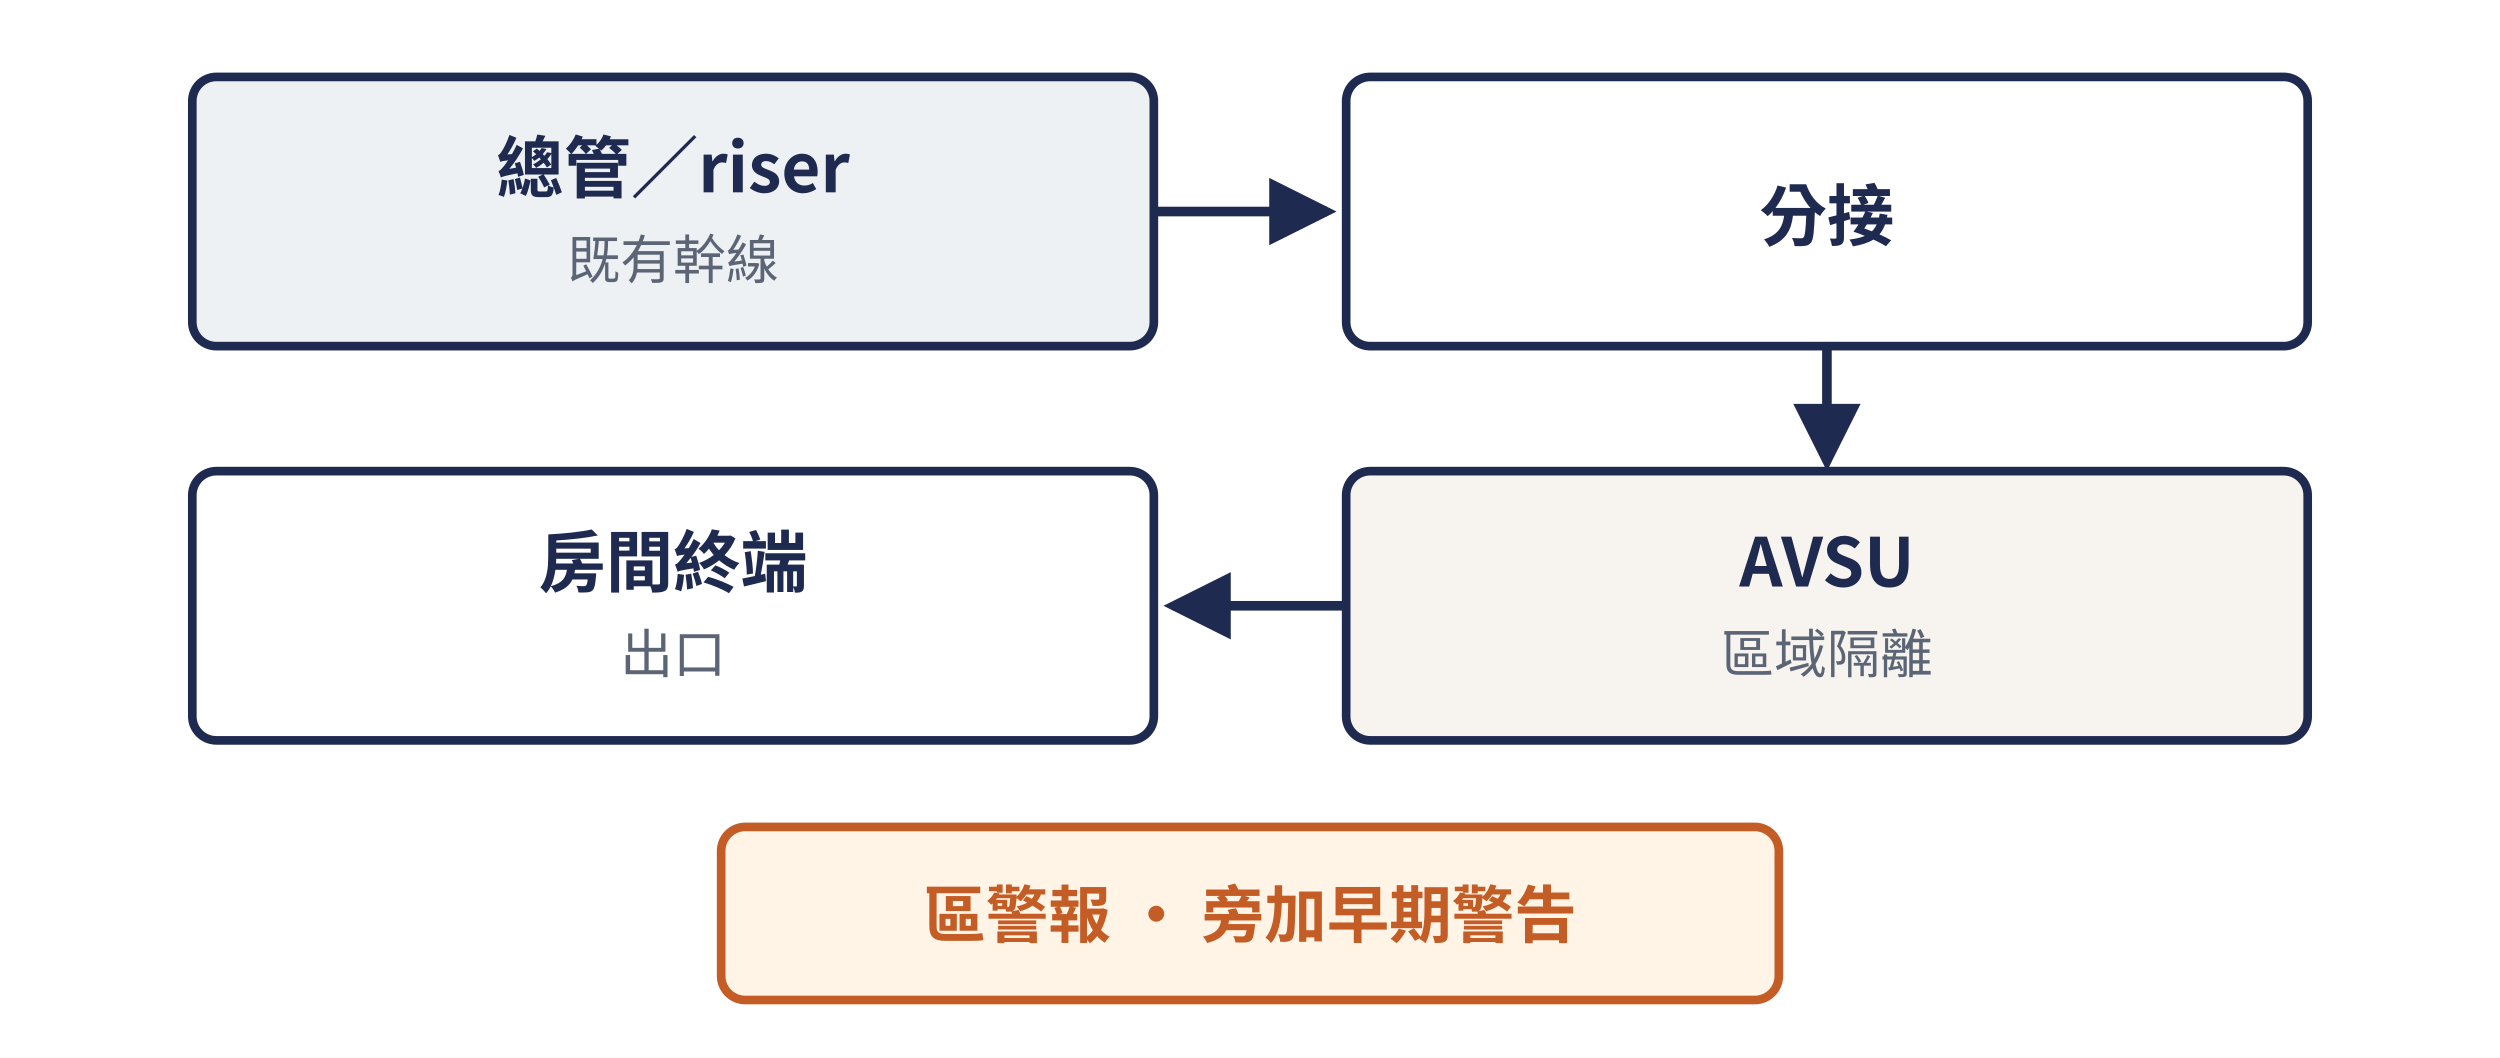
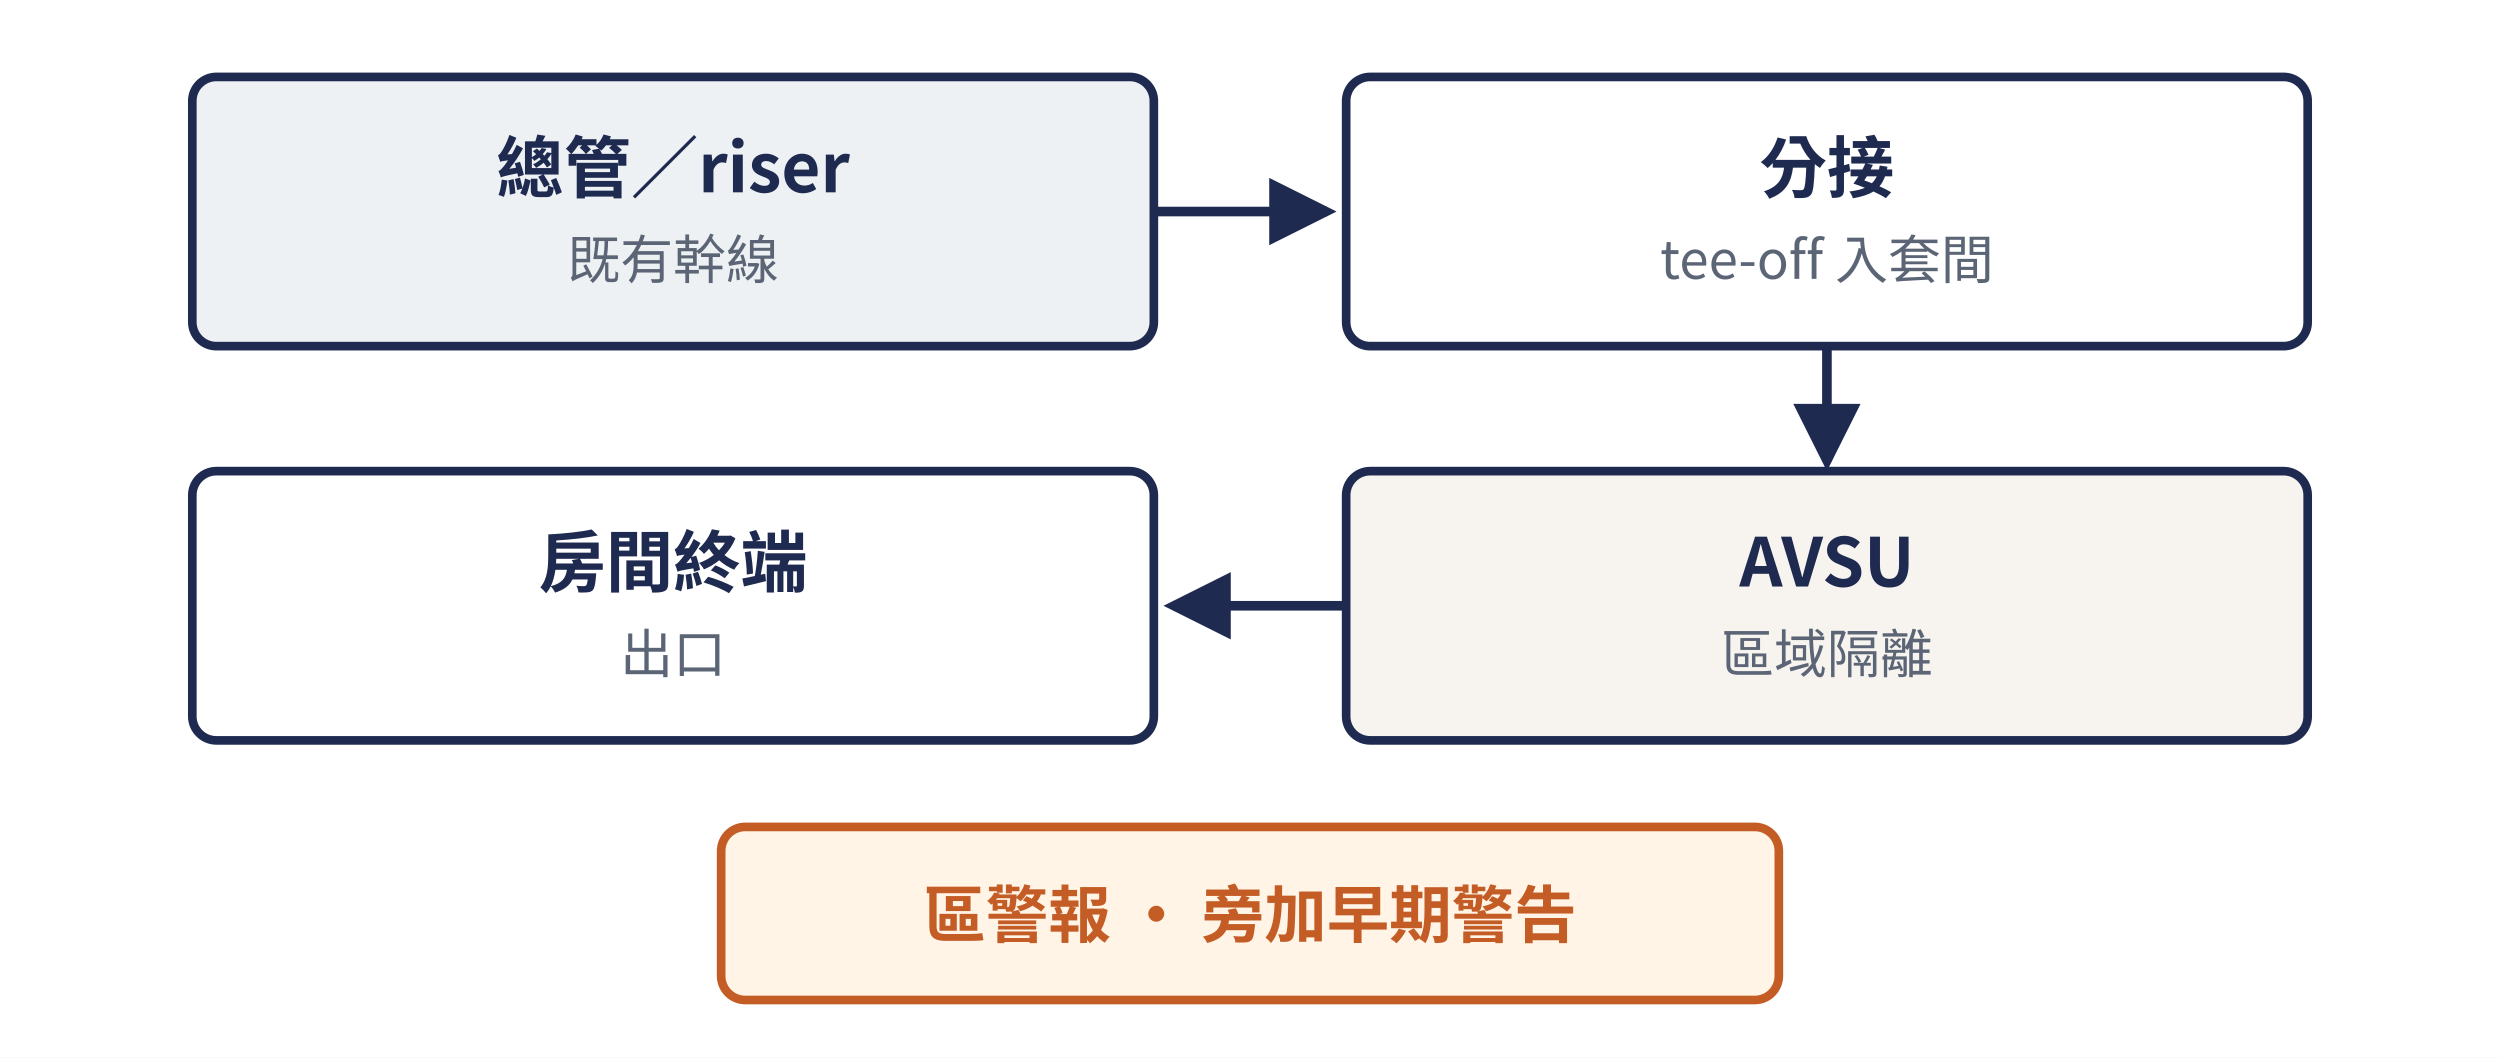
<svg xmlns="http://www.w3.org/2000/svg" viewBox="0 0 520 220" role="img" aria-label="D0e 醫用氣體">
  <defs>
    <marker id="a0e" markerWidth="7" markerHeight="7" refX="6" refY="3.5" orient="auto">
      <path d="M0,0 L7,3.5 L0,7 Z" fill="#1E2A50" />
    </marker>
  </defs>
  <rect width="520" height="220" fill="#FFFFFF" />
  <rect x="40" y="16" width="200" height="56" rx="5" fill="#EEF1F4" stroke="#1E2A50" stroke-width="1.8" />
  <text x="140" y="40" text-anchor="middle" font-family="Noto Sans CJK TC,sans-serif" font-size="14" font-weight="700" fill="#1E2A50">總管／riser</text>
  <text x="140" y="58" text-anchor="middle" font-family="Noto Sans CJK TC,sans-serif" font-size="11" fill="#5C6575">既有幹線</text>
  <line x1="240" y1="44" x2="276" y2="44" stroke="#1E2A50" stroke-width="2" marker-end="url(#a0e)" />
  <rect x="280" y="16" width="200" height="56" rx="5" fill="#FFFFFF" stroke="#1E2A50" stroke-width="1.8" />
-   <text x="380" y="50" text-anchor="middle" font-family="Noto Sans CJK TC,sans-serif" font-size="14" font-weight="700" fill="#1E2A50">分接</text>
+   <text x="380" y="40" text-anchor="middle" font-family="Noto Sans CJK TC,sans-serif" font-size="14" font-weight="700" fill="#1E2A50">分接</text>
+   <text x="380" y="58" text-anchor="middle" font-family="Noto Sans CJK TC,sans-serif" font-size="11" fill="#5C6575">tee-off 入套間</text>
  <line x1="380" y1="72" x2="380" y2="96" stroke="#1E2A50" stroke-width="2" marker-end="url(#a0e)" />
  <rect x="280" y="98" width="200" height="56" rx="5" fill="#F7F4F0" stroke="#1E2A50" stroke-width="1.8" />
  <text x="380" y="122" text-anchor="middle" font-family="Noto Sans CJK TC,sans-serif" font-size="14" font-weight="700" fill="#1E2A50">AVSU</text>
  <text x="380" y="140" text-anchor="middle" font-family="Noto Sans CJK TC,sans-serif" font-size="11" fill="#5C6575">區域隔離</text>
  <line x1="280" y1="126" x2="244" y2="126" stroke="#1E2A50" stroke-width="2" marker-end="url(#a0e)" />
  <rect x="40" y="98" width="200" height="56" rx="5" fill="#FFFFFF" stroke="#1E2A50" stroke-width="1.8" />
  <text x="140" y="122" text-anchor="middle" font-family="Noto Sans CJK TC,sans-serif" font-size="14" font-weight="700" fill="#1E2A50">房間終端</text>
  <text x="140" y="140" text-anchor="middle" font-family="Noto Sans CJK TC,sans-serif" font-size="11" fill="#5C6575">出口</text>
  <rect x="150" y="172" width="220" height="36" rx="5" fill="#FFF4E5" stroke="#C45C26" stroke-width="1.8" />
  <text x="260" y="195" text-anchor="middle" font-family="Noto Sans CJK TC,sans-serif" font-size="13" font-weight="700" fill="#C45C26">區警報 · 旁加早期警告</text>
</svg>
